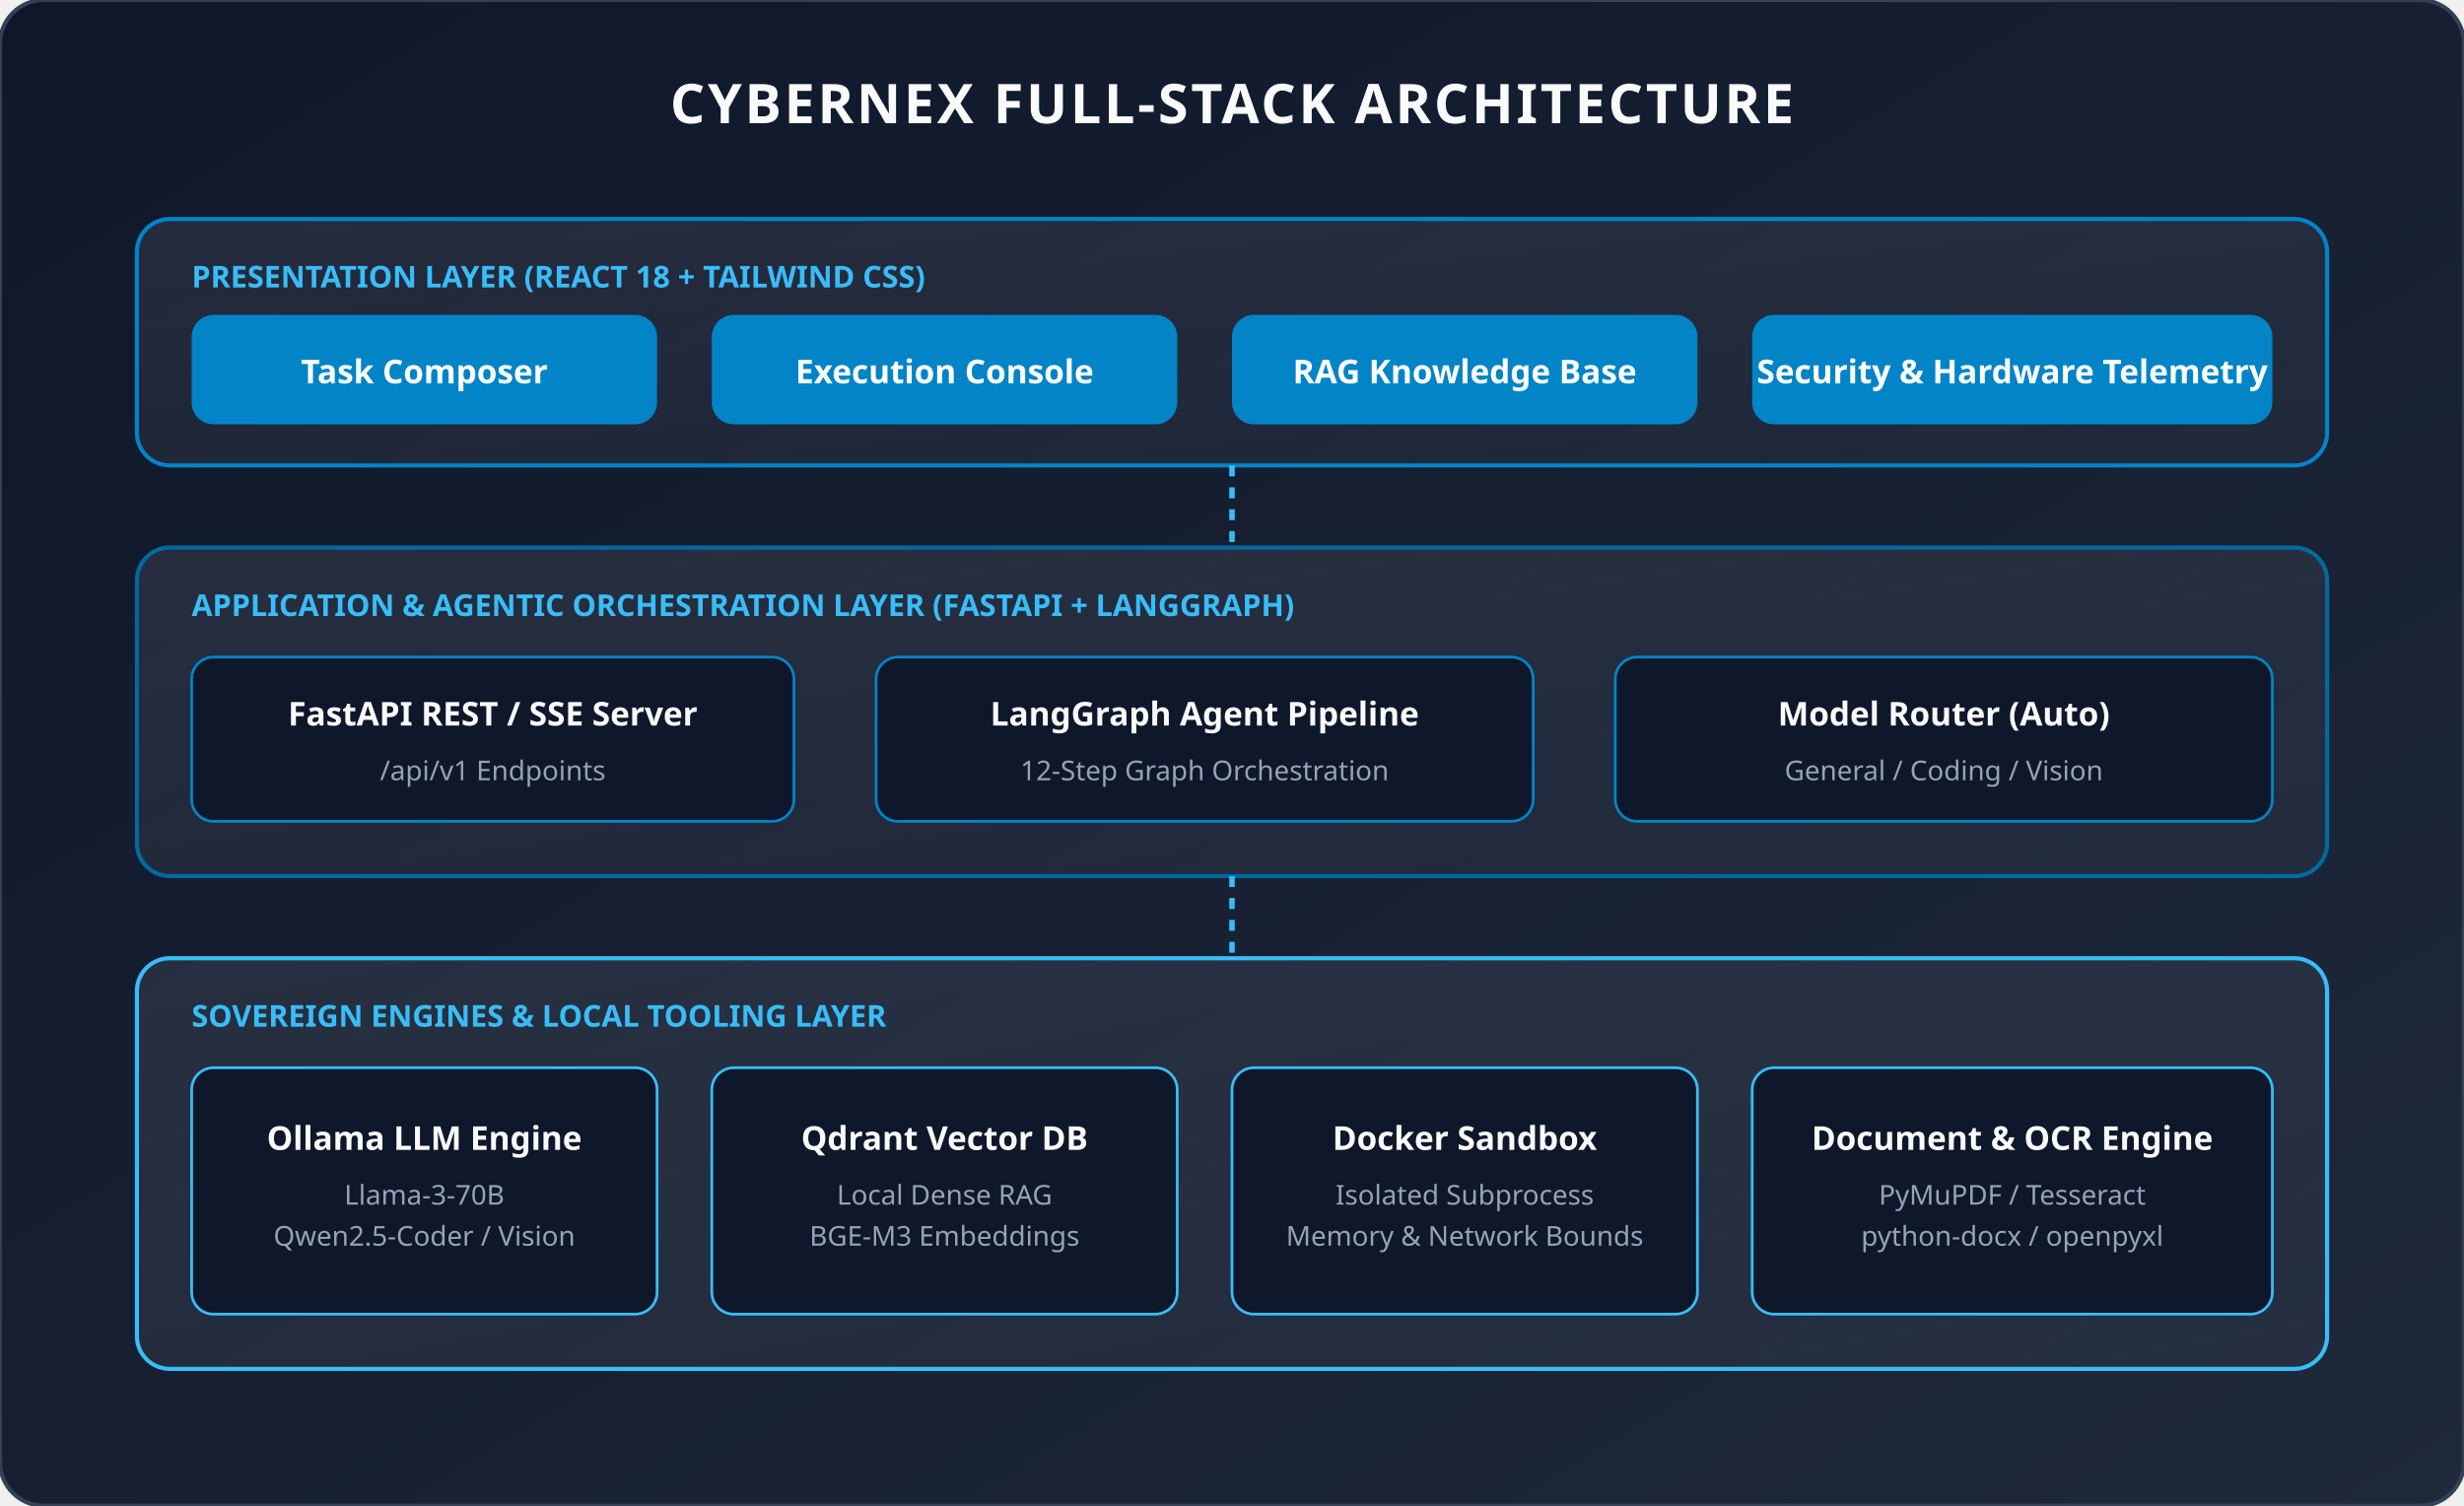
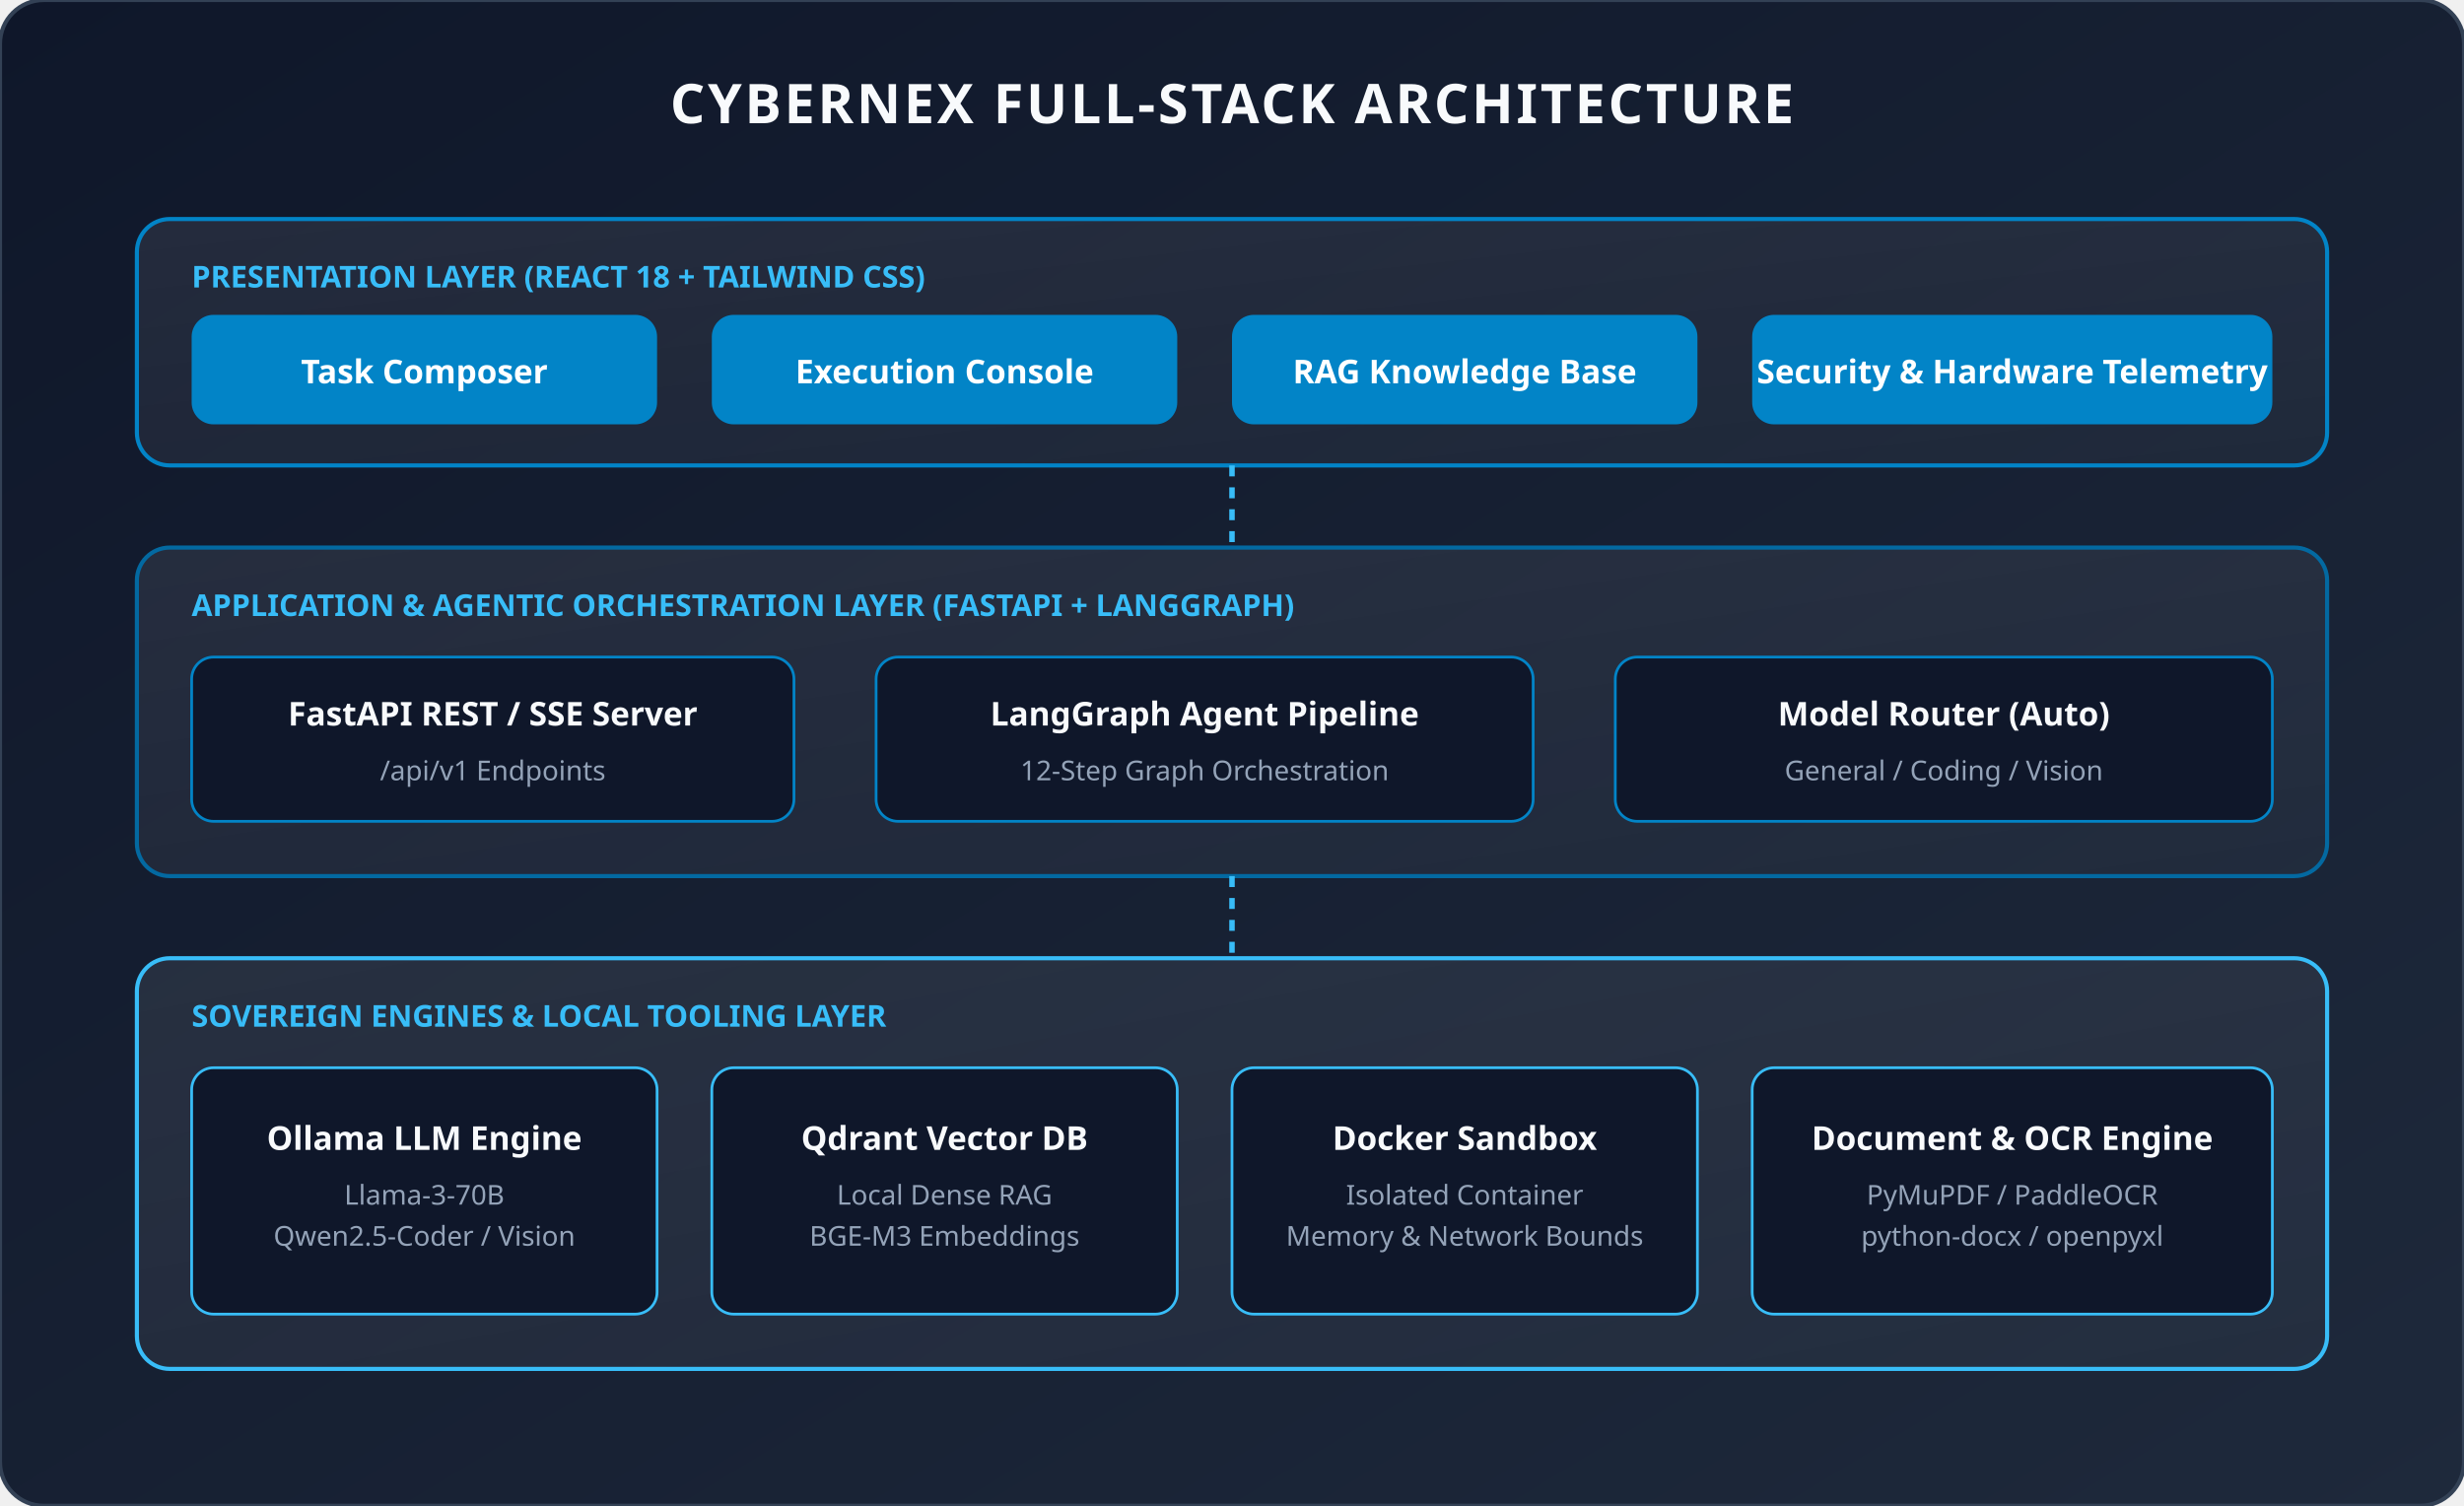
<svg xmlns="http://www.w3.org/2000/svg" viewBox="0 0 900 550" width="100%" height="100%">
  <defs>
    <linearGradient id="archBg" x1="0%" y1="0%" x2="100%" y2="100%">
      <stop offset="0%" stop-color="#0f172a" />
      <stop offset="100%" stop-color="#1e293b" />
    </linearGradient>
    <linearGradient id="cardGrad" x1="0%" y1="0%" x2="100%" y2="100%">
      <stop offset="0%" stop-color="rgba(255,255,255,0.08)" />
      <stop offset="100%" stop-color="rgba(255,255,255,0.03)" />
    </linearGradient>
  </defs>
  <rect width="900" height="550" rx="16" fill="url(#archBg)" stroke="#334155" stroke-width="1.5" />
  <text x="450" y="45" text-anchor="middle" font-family="system-ui, sans-serif" font-size="20" font-weight="800" fill="#f8fafc" letter-spacing="1">CYBERNEX FULL-STACK ARCHITECTURE</text>
  <g font-family="system-ui, sans-serif" font-size="12" font-weight="700">
    <rect x="50" y="80" width="800" height="90" rx="12" fill="url(#cardGrad)" stroke="#0284c7" stroke-width="1.5" />
    <text x="70" y="105" fill="#38bdf8" font-size="11">PRESENTATION LAYER (REACT 18 + TAILWIND CSS)</text>
    <rect x="70" y="115" width="170" height="40" rx="8" fill="#0284c7" text-anchor="middle" />
    <text x="155" y="140" fill="#ffffff" text-anchor="middle">Task Composer</text>
    <rect x="260" y="115" width="170" height="40" rx="8" fill="#0284c7" text-anchor="middle" />
    <text x="345" y="140" fill="#ffffff" text-anchor="middle">Execution Console</text>
    <rect x="450" y="115" width="170" height="40" rx="8" fill="#0284c7" text-anchor="middle" />
    <text x="535" y="140" fill="#ffffff" text-anchor="middle">RAG Knowledge Base</text>
    <rect x="640" y="115" width="190" height="40" rx="8" fill="#0284c7" text-anchor="middle" />
    <text x="735" y="140" fill="#ffffff" text-anchor="middle">Security &amp; Hardware Telemetry</text>
    <path d="M 450 170 L 450 200" stroke="#38bdf8" stroke-width="2" stroke-dasharray="4" />
    <rect x="50" y="200" width="800" height="120" rx="12" fill="url(#cardGrad)" stroke="#0369a1" stroke-width="1.5" />
    <text x="70" y="225" fill="#38bdf8" font-size="11">APPLICATION &amp; AGENTIC ORCHESTRATION LAYER (FASTAPI + LANGGRAPH)</text>
    <rect x="70" y="240" width="220" height="60" rx="8" fill="#0f172a" stroke="#0284c7" />
    <text x="180" y="265" fill="#f8fafc" text-anchor="middle">FastAPI REST / SSE Server</text>
    <text x="180" y="285" fill="#94a3b8" font-size="10" font-weight="500" text-anchor="middle">/api/v1 Endpoints</text>
    <rect x="320" y="240" width="240" height="60" rx="8" fill="#0f172a" stroke="#0284c7" />
    <text x="440" y="265" fill="#f8fafc" text-anchor="middle">LangGraph Agent Pipeline</text>
    <text x="440" y="285" fill="#94a3b8" font-size="10" font-weight="500" text-anchor="middle">12-Step Graph Orchestration</text>
    <rect x="590" y="240" width="240" height="60" rx="8" fill="#0f172a" stroke="#0284c7" />
    <text x="710" y="265" fill="#f8fafc" text-anchor="middle">Model Router (Auto)</text>
    <text x="710" y="285" fill="#94a3b8" font-size="10" font-weight="500" text-anchor="middle">General / Coding / Vision</text>
    <path d="M 450 320 L 450 350" stroke="#38bdf8" stroke-width="2" stroke-dasharray="4" />
    <rect x="50" y="350" width="800" height="150" rx="12" fill="url(#cardGrad)" stroke="#38bdf8" stroke-width="1.5" />
    <text x="70" y="375" fill="#38bdf8" font-size="11">SOVEREIGN ENGINES &amp; LOCAL TOOLING LAYER</text>
    <rect x="70" y="390" width="170" height="90" rx="8" fill="#0f172a" stroke="#38bdf8" />
    <text x="155" y="420" fill="#f8fafc" text-anchor="middle">Ollama LLM Engine</text>
    <text x="155" y="440" fill="#94a3b8" font-size="10" font-weight="500" text-anchor="middle">Llama-3-70B</text>
    <text x="155" y="455" fill="#94a3b8" font-size="10" font-weight="500" text-anchor="middle">Qwen2.5-Coder / Vision</text>
    <rect x="260" y="390" width="170" height="90" rx="8" fill="#0f172a" stroke="#38bdf8" />
    <text x="345" y="420" fill="#f8fafc" text-anchor="middle">Qdrant Vector DB</text>
    <text x="345" y="440" fill="#94a3b8" font-size="10" font-weight="500" text-anchor="middle">Local Dense RAG</text>
    <text x="345" y="455" fill="#94a3b8" font-size="10" font-weight="500" text-anchor="middle">BGE-M3 Embeddings</text>
    <rect x="450" y="390" width="170" height="90" rx="8" fill="#0f172a" stroke="#38bdf8" />
    <text x="535" y="420" fill="#f8fafc" text-anchor="middle">Docker Sandbox</text>
-     <text x="535" y="440" fill="#94a3b8" font-size="10" font-weight="500" text-anchor="middle">Isolated Subprocess</text>
+     <text x="535" y="440" fill="#94a3b8" font-size="10" font-weight="500" text-anchor="middle">Isolated Container</text>
    <text x="535" y="455" fill="#94a3b8" font-size="10" font-weight="500" text-anchor="middle">Memory &amp; Network Bounds</text>
    <rect x="640" y="390" width="190" height="90" rx="8" fill="#0f172a" stroke="#38bdf8" />
    <text x="735" y="420" fill="#f8fafc" text-anchor="middle">Document &amp; OCR Engine</text>
-     <text x="735" y="440" fill="#94a3b8" font-size="10" font-weight="500" text-anchor="middle">PyMuPDF / Tesseract</text>
+     <text x="735" y="440" fill="#94a3b8" font-size="10" font-weight="500" text-anchor="middle">PyMuPDF / PaddleOCR</text>
    <text x="735" y="455" fill="#94a3b8" font-size="10" font-weight="500" text-anchor="middle">python-docx / openpyxl</text>
  </g>
</svg>
